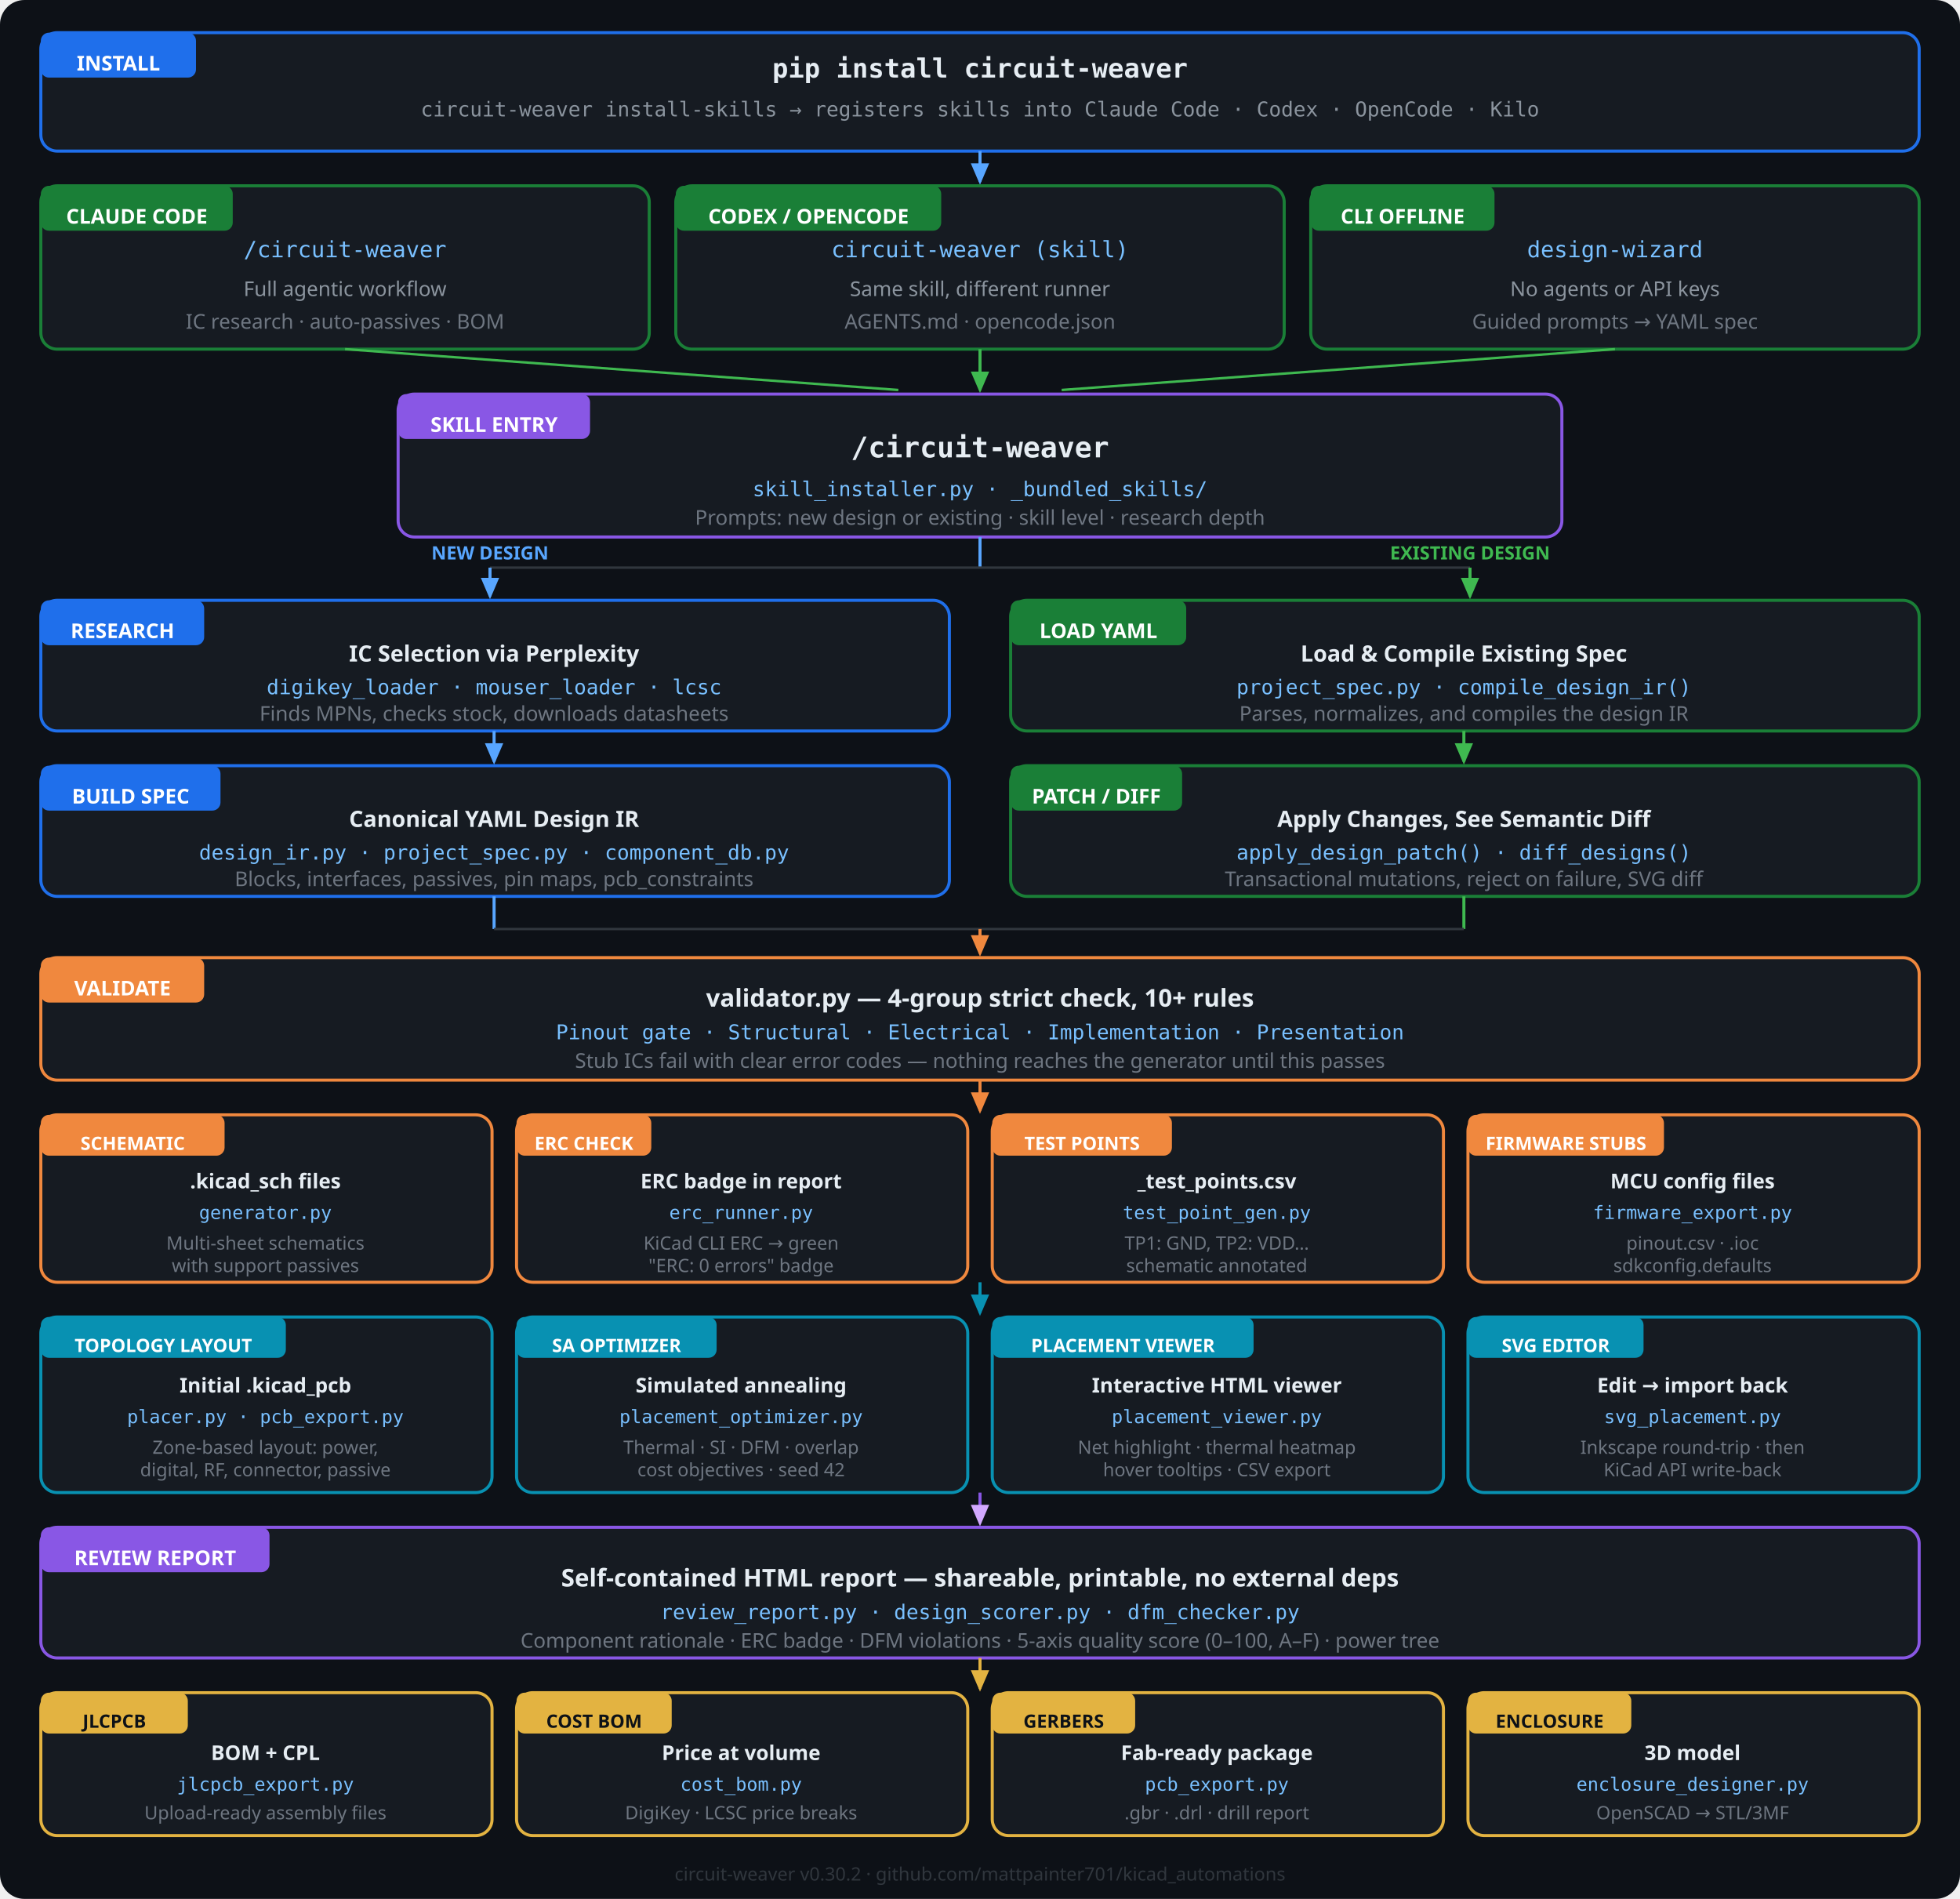
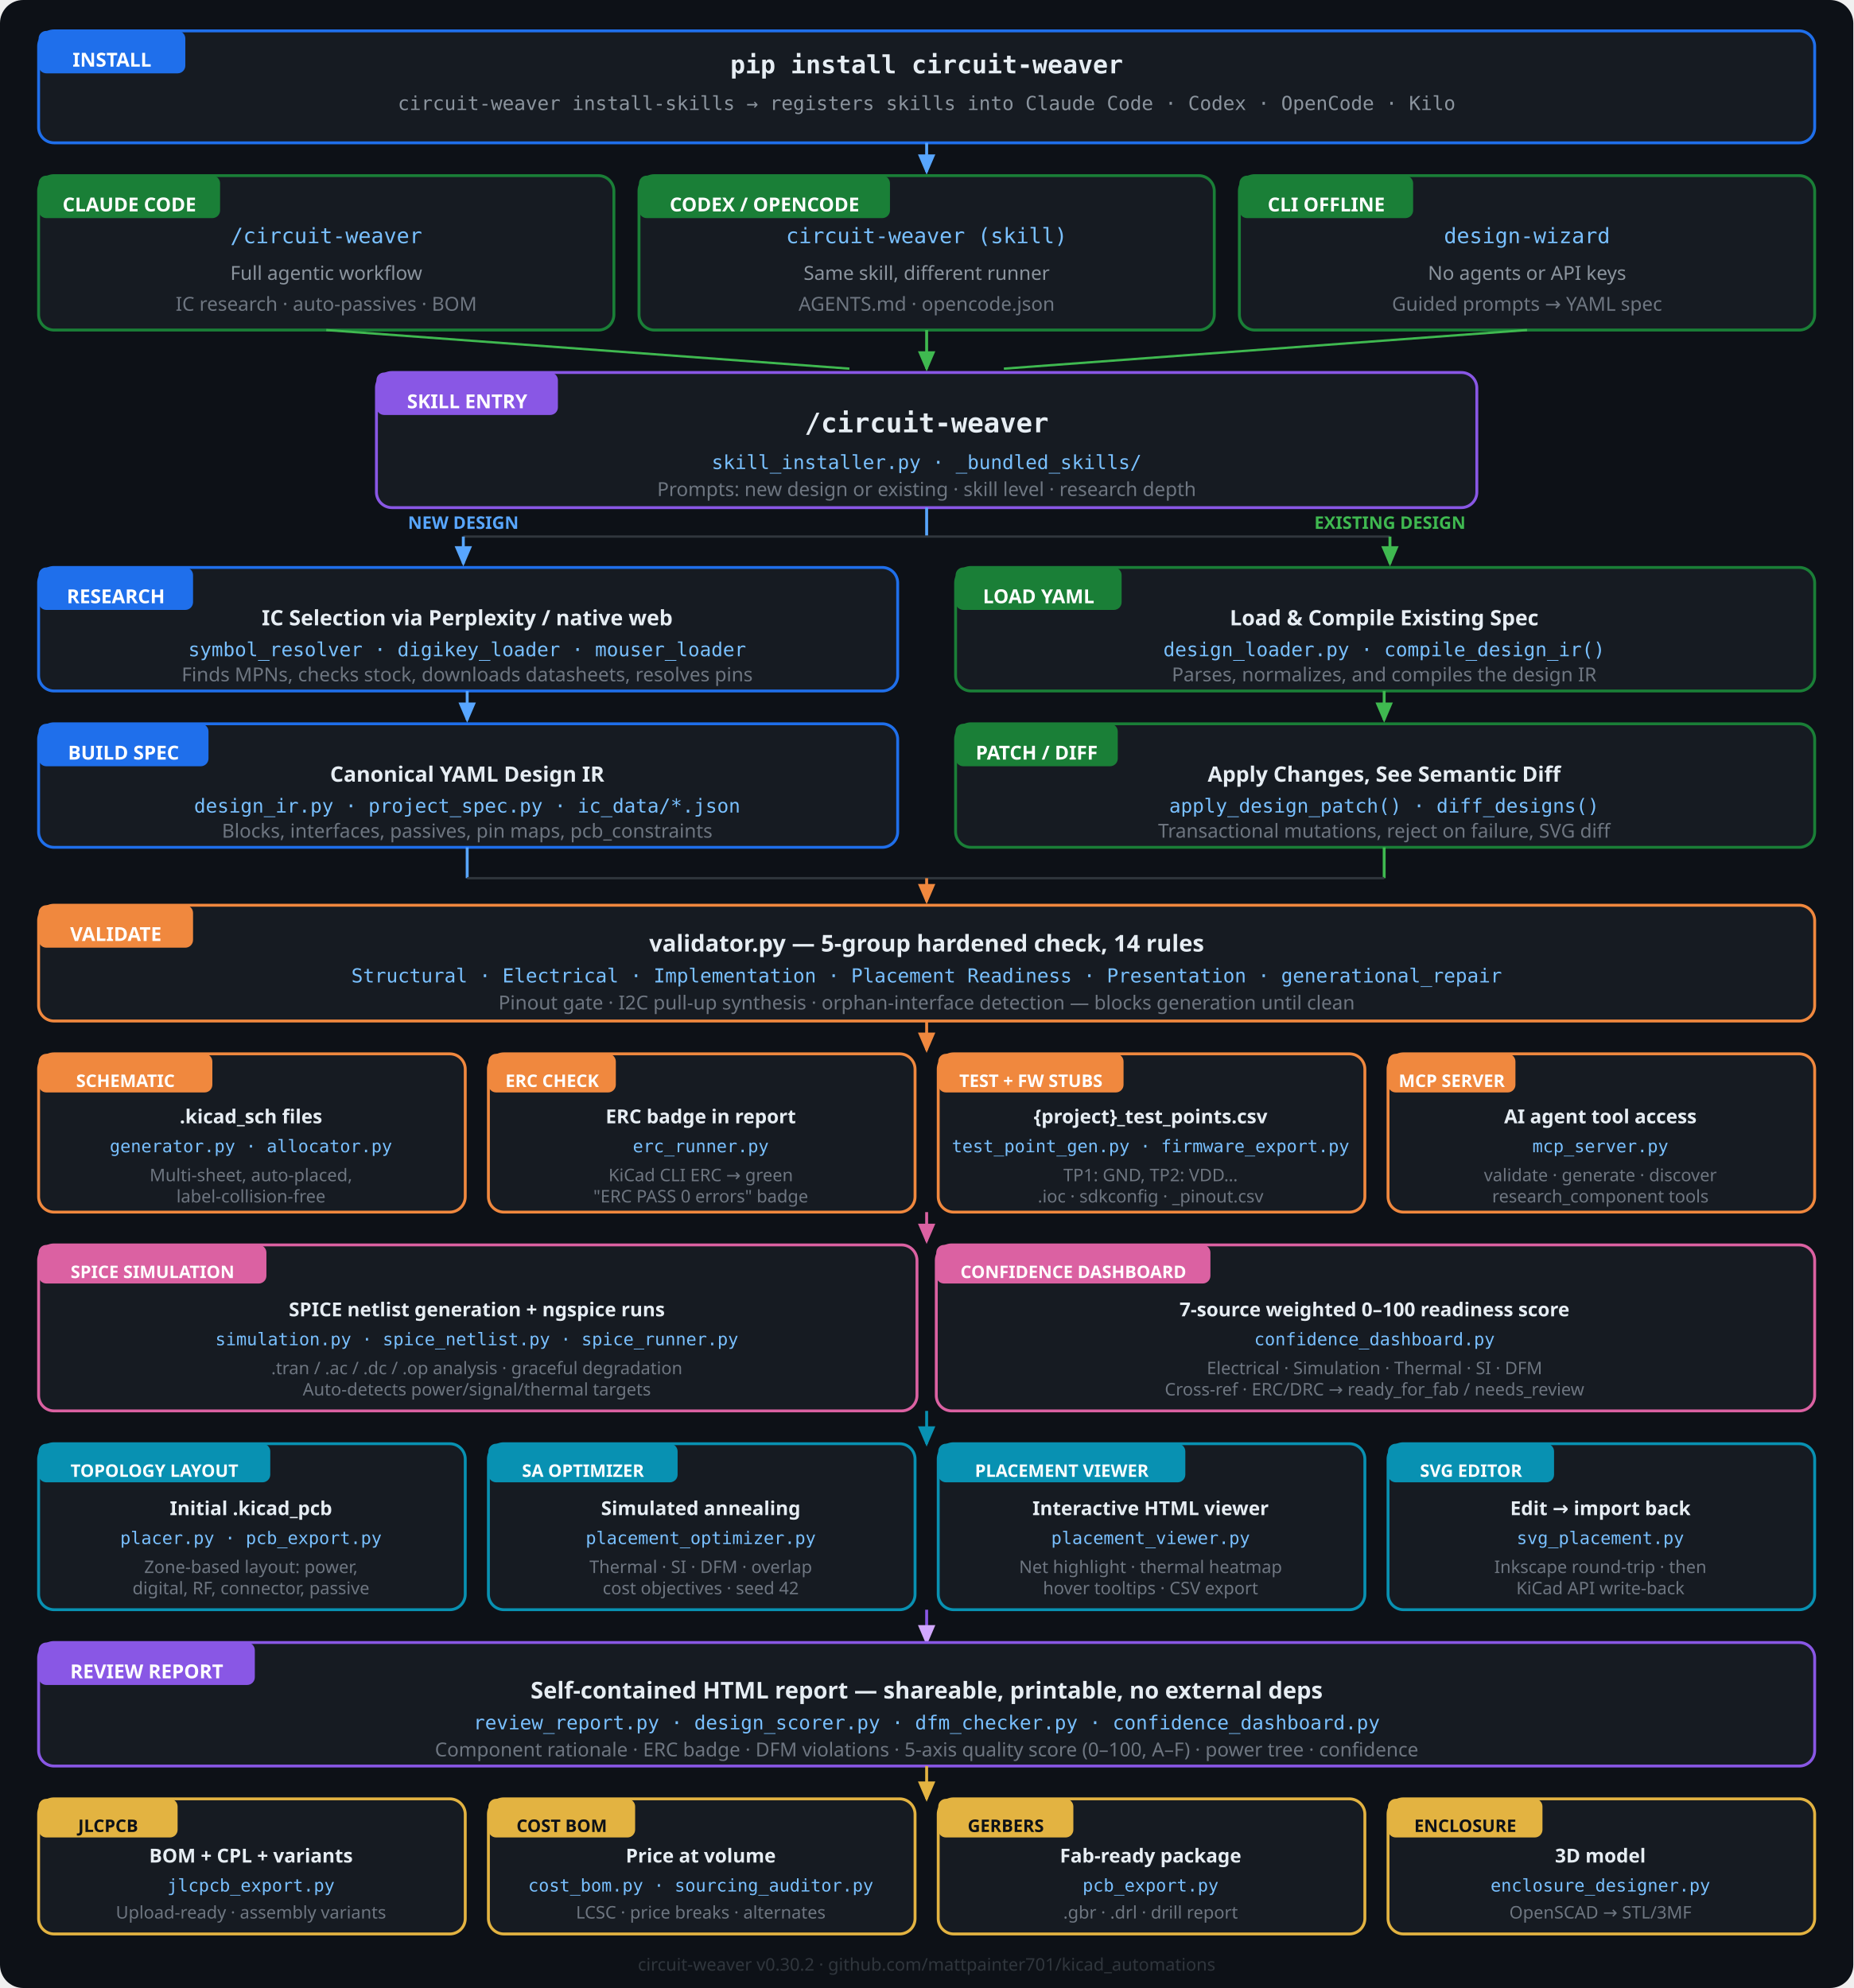
- <svg xmlns="http://www.w3.org/2000/svg" viewBox="0 0 960 930">
+ <svg xmlns="http://www.w3.org/2000/svg" viewBox="0 0 960 1030">
  <defs>
    <marker id="ab" markerWidth="7" markerHeight="6" refX="6" refY="3" orient="auto">
      <path d="M0,0 L7,3 L0,6 Z" fill="#58a6ff" />
    </marker>
    <marker id="ag" markerWidth="7" markerHeight="6" refX="6" refY="3" orient="auto">
      <path d="M0,0 L7,3 L0,6 Z" fill="#3fb950" />
    </marker>
    <marker id="ap" markerWidth="7" markerHeight="6" refX="6" refY="3" orient="auto">
      <path d="M0,0 L7,3 L0,6 Z" fill="#d2a8ff" />
    </marker>
    <marker id="ao" markerWidth="7" markerHeight="6" refX="6" refY="3" orient="auto">
      <path d="M0,0 L7,3 L0,6 Z" fill="#f0883e" />
    </marker>
    <marker id="aa" markerWidth="7" markerHeight="6" refX="6" refY="3" orient="auto">
      <path d="M0,0 L7,3 L0,6 Z" fill="#e3b341" />
    </marker>
    <marker id="at" markerWidth="7" markerHeight="6" refX="6" refY="3" orient="auto">
      <path d="M0,0 L7,3 L0,6 Z" fill="#0891b2" />
    </marker>
+     <marker id="ac" markerWidth="7" markerHeight="6" refX="6" refY="3" orient="auto">
+       <path d="M0,0 L7,3 L0,6 Z" fill="#db61a2" />
+     </marker>
  </defs>
-   <rect width="960" height="930" fill="#0d1117" rx="12" />
+   <rect width="960" height="1030" fill="#0d1117" rx="12" />
  <rect x="20" y="16" width="920" height="58" rx="8" fill="#161b22" stroke="#1f6feb" stroke-width="1.5" />
  <rect x="20" y="16" width="76" height="22" rx="4" fill="#1f6feb" />
  <text x="58" y="31" text-anchor="middle" dominant-baseline="middle" fill="#fff" font-size="10" font-weight="700" font-family="system-ui,sans-serif">INSTALL</text>
  <text x="480" y="38" text-anchor="middle" fill="#e6edf3" font-size="13" font-weight="600" font-family="ui-monospace,monospace">pip install circuit-weaver</text>
  <text x="480" y="57" text-anchor="middle" fill="#8b949e" font-size="10" font-family="ui-monospace,monospace">circuit-weaver install-skills   →   registers skills into Claude Code · Codex · OpenCode · Kilo</text>
  <line x1="480" y1="74" x2="480" y2="89" stroke="#58a6ff" stroke-width="1.5" marker-end="url(#ab)" />
  <rect x="20" y="91" width="298" height="80" rx="8" fill="#161b22" stroke="#1a7f37" stroke-width="1.5" />
  <rect x="20" y="91" width="94" height="22" rx="4" fill="#1a7f37" />
  <text x="67" y="106" text-anchor="middle" dominant-baseline="middle" fill="#fff" font-size="10" font-weight="700" font-family="system-ui,sans-serif">CLAUDE CODE</text>
  <text x="169" y="126" text-anchor="middle" fill="#79c0ff" font-size="11" font-family="ui-monospace,monospace">/circuit-weaver</text>
  <text x="169" y="145" text-anchor="middle" fill="#8b949e" font-size="10" font-family="system-ui,sans-serif">Full agentic workflow</text>
  <text x="169" y="161" text-anchor="middle" fill="#6e7681" font-size="10" font-family="system-ui,sans-serif">IC research · auto-passives · BOM</text>
  <rect x="331" y="91" width="298" height="80" rx="8" fill="#161b22" stroke="#1a7f37" stroke-width="1.5" />
  <rect x="331" y="91" width="130" height="22" rx="4" fill="#1a7f37" />
  <text x="396" y="106" text-anchor="middle" dominant-baseline="middle" fill="#fff" font-size="10" font-weight="700" font-family="system-ui,sans-serif">CODEX / OPENCODE</text>
  <text x="480" y="126" text-anchor="middle" fill="#79c0ff" font-size="11" font-family="ui-monospace,monospace">circuit-weaver  (skill)</text>
  <text x="480" y="145" text-anchor="middle" fill="#8b949e" font-size="10" font-family="system-ui,sans-serif">Same skill, different runner</text>
  <text x="480" y="161" text-anchor="middle" fill="#6e7681" font-size="10" font-family="system-ui,sans-serif">AGENTS.md · opencode.json</text>
  <rect x="642" y="91" width="298" height="80" rx="8" fill="#161b22" stroke="#1a7f37" stroke-width="1.5" />
  <rect x="642" y="91" width="90" height="22" rx="4" fill="#1a7f37" />
  <text x="687" y="106" text-anchor="middle" dominant-baseline="middle" fill="#fff" font-size="10" font-weight="700" font-family="system-ui,sans-serif">CLI OFFLINE</text>
  <text x="791" y="126" text-anchor="middle" fill="#79c0ff" font-size="11" font-family="ui-monospace,monospace">design-wizard</text>
  <text x="791" y="145" text-anchor="middle" fill="#8b949e" font-size="10" font-family="system-ui,sans-serif">No agents or API keys</text>
  <text x="791" y="161" text-anchor="middle" fill="#6e7681" font-size="10" font-family="system-ui,sans-serif">Guided prompts → YAML spec</text>
  <line x1="169" y1="171" x2="440" y2="191" stroke="#3fb950" stroke-width="1.2" />
  <line x1="480" y1="171" x2="480" y2="191" stroke="#3fb950" stroke-width="1.5" marker-end="url(#ag)" />
  <line x1="791" y1="171" x2="520" y2="191" stroke="#3fb950" stroke-width="1.2" />
  <rect x="195" y="193" width="570" height="70" rx="8" fill="#161b22" stroke="#8957e5" stroke-width="1.5" />
  <rect x="195" y="193" width="94" height="22" rx="4" fill="#8957e5" />
  <text x="242" y="208" text-anchor="middle" dominant-baseline="middle" fill="#fff" font-size="10" font-weight="700" font-family="system-ui,sans-serif">SKILL ENTRY</text>
  <text x="480" y="224" text-anchor="middle" fill="#e6edf3" font-size="14" font-weight="700" font-family="ui-monospace,monospace">/circuit-weaver</text>
  <text x="480" y="243" text-anchor="middle" fill="#79c0ff" font-size="10" font-family="ui-monospace,monospace">skill_installer.py · _bundled_skills/</text>
  <text x="480" y="257" text-anchor="middle" fill="#6e7681" font-size="10" font-family="system-ui,sans-serif">Prompts: new design or existing · skill level · research depth</text>
  <line x1="480" y1="263" x2="480" y2="278" stroke="#58a6ff" stroke-width="1.5" />
  <line x1="240" y1="278" x2="720" y2="278" stroke="#30363d" stroke-width="1.2" />
  <line x1="240" y1="278" x2="240" y2="292" stroke="#58a6ff" stroke-width="1.5" marker-end="url(#ab)" />
  <line x1="720" y1="278" x2="720" y2="292" stroke="#3fb950" stroke-width="1.5" marker-end="url(#ag)" />
  <text x="240" y="274" text-anchor="middle" fill="#58a6ff" font-size="9" font-weight="700" font-family="system-ui,sans-serif">NEW DESIGN</text>
  <text x="720" y="274" text-anchor="middle" fill="#3fb950" font-size="9" font-weight="700" font-family="system-ui,sans-serif">EXISTING DESIGN</text>
  <rect x="20" y="294" width="445" height="64" rx="8" fill="#161b22" stroke="#1f6feb" stroke-width="1.5" />
  <rect x="20" y="294" width="80" height="22" rx="4" fill="#1f6feb" />
  <text x="60" y="309" text-anchor="middle" dominant-baseline="middle" fill="#fff" font-size="10" font-weight="700" font-family="system-ui,sans-serif">RESEARCH</text>
-   <text x="242" y="324" text-anchor="middle" fill="#e6edf3" font-size="11" font-weight="600" font-family="system-ui,sans-serif">IC Selection via Perplexity</text>
-   <text x="242" y="340" text-anchor="middle" fill="#79c0ff" font-size="10" font-family="ui-monospace,monospace">digikey_loader · mouser_loader · lcsc</text>
-   <text x="242" y="353" text-anchor="middle" fill="#6e7681" font-size="10" font-family="system-ui,sans-serif">Finds MPNs, checks stock, downloads datasheets</text>
+   <text x="242" y="324" text-anchor="middle" fill="#e6edf3" font-size="11" font-weight="600" font-family="system-ui,sans-serif">IC Selection via Perplexity / native web</text>
+   <text x="242" y="340" text-anchor="middle" fill="#79c0ff" font-size="10" font-family="ui-monospace,monospace">symbol_resolver · digikey_loader · mouser_loader</text>
+   <text x="242" y="353" text-anchor="middle" fill="#6e7681" font-size="10" font-family="system-ui,sans-serif">Finds MPNs, checks stock, downloads datasheets, resolves pins</text>
  <line x1="242" y1="358" x2="242" y2="373" stroke="#58a6ff" stroke-width="1.5" marker-end="url(#ab)" />
  <rect x="20" y="375" width="445" height="64" rx="8" fill="#161b22" stroke="#1f6feb" stroke-width="1.5" />
  <rect x="20" y="375" width="88" height="22" rx="4" fill="#1f6feb" />
  <text x="64" y="390" text-anchor="middle" dominant-baseline="middle" fill="#fff" font-size="10" font-weight="700" font-family="system-ui,sans-serif">BUILD SPEC</text>
  <text x="242" y="405" text-anchor="middle" fill="#e6edf3" font-size="11" font-weight="600" font-family="system-ui,sans-serif">Canonical YAML Design IR</text>
-   <text x="242" y="421" text-anchor="middle" fill="#79c0ff" font-size="10" font-family="ui-monospace,monospace">design_ir.py · project_spec.py · component_db.py</text>
+   <text x="242" y="421" text-anchor="middle" fill="#79c0ff" font-size="10" font-family="ui-monospace,monospace">design_ir.py · project_spec.py · ic_data/*.json</text>
  <text x="242" y="434" text-anchor="middle" fill="#6e7681" font-size="10" font-family="system-ui,sans-serif">Blocks, interfaces, passives, pin maps, pcb_constraints</text>
  <rect x="495" y="294" width="445" height="64" rx="8" fill="#161b22" stroke="#1a7f37" stroke-width="1.5" />
  <rect x="495" y="294" width="86" height="22" rx="4" fill="#1a7f37" />
  <text x="538" y="309" text-anchor="middle" dominant-baseline="middle" fill="#fff" font-size="10" font-weight="700" font-family="system-ui,sans-serif">LOAD YAML</text>
  <text x="717" y="324" text-anchor="middle" fill="#e6edf3" font-size="11" font-weight="600" font-family="system-ui,sans-serif">Load &amp; Compile Existing Spec</text>
-   <text x="717" y="340" text-anchor="middle" fill="#79c0ff" font-size="10" font-family="ui-monospace,monospace">project_spec.py · compile_design_ir()</text>
+   <text x="717" y="340" text-anchor="middle" fill="#79c0ff" font-size="10" font-family="ui-monospace,monospace">design_loader.py · compile_design_ir()</text>
  <text x="717" y="353" text-anchor="middle" fill="#6e7681" font-size="10" font-family="system-ui,sans-serif">Parses, normalizes, and compiles the design IR</text>
  <line x1="717" y1="358" x2="717" y2="373" stroke="#3fb950" stroke-width="1.5" marker-end="url(#ag)" />
  <rect x="495" y="375" width="445" height="64" rx="8" fill="#161b22" stroke="#1a7f37" stroke-width="1.5" />
  <rect x="495" y="375" width="84" height="22" rx="4" fill="#1a7f37" />
  <text x="537" y="390" text-anchor="middle" dominant-baseline="middle" fill="#fff" font-size="10" font-weight="700" font-family="system-ui,sans-serif">PATCH / DIFF</text>
  <text x="717" y="405" text-anchor="middle" fill="#e6edf3" font-size="11" font-weight="600" font-family="system-ui,sans-serif">Apply Changes, See Semantic Diff</text>
  <text x="717" y="421" text-anchor="middle" fill="#79c0ff" font-size="10" font-family="ui-monospace,monospace">apply_design_patch() · diff_designs()</text>
  <text x="717" y="434" text-anchor="middle" fill="#6e7681" font-size="10" font-family="system-ui,sans-serif">Transactional mutations, reject on failure, SVG diff</text>
  <line x1="242" y1="439" x2="242" y2="455" stroke="#58a6ff" stroke-width="1.5" />
  <line x1="717" y1="439" x2="717" y2="455" stroke="#3fb950" stroke-width="1.5" />
  <line x1="242" y1="455" x2="717" y2="455" stroke="#30363d" stroke-width="1.2" />
  <line x1="480" y1="455" x2="480" y2="467" stroke="#f0883e" stroke-width="1.5" marker-end="url(#ao)" />
  <rect x="20" y="469" width="920" height="60" rx="8" fill="#161b22" stroke="#f0883e" stroke-width="1.5" />
  <rect x="20" y="469" width="80" height="22" rx="4" fill="#f0883e" />
  <text x="60" y="484" text-anchor="middle" dominant-baseline="middle" fill="#fff" font-size="10" font-weight="700" font-family="system-ui,sans-serif">VALIDATE</text>
-   <text x="480" y="493" text-anchor="middle" fill="#e6edf3" font-size="12" font-weight="600" font-family="system-ui,sans-serif">validator.py  —  4-group strict check, 10+ rules</text>
-   <text x="480" y="509" text-anchor="middle" fill="#79c0ff" font-size="10" font-family="ui-monospace,monospace">Pinout gate · Structural · Electrical · Implementation · Presentation</text>
-   <text x="480" y="523" text-anchor="middle" fill="#6e7681" font-size="10" font-family="system-ui,sans-serif">Stub ICs fail with clear error codes — nothing reaches the generator until this passes</text>
+   <text x="480" y="493" text-anchor="middle" fill="#e6edf3" font-size="12" font-weight="600" font-family="system-ui,sans-serif">validator.py  —  5-group hardened check, 14 rules</text>
+   <text x="480" y="509" text-anchor="middle" fill="#79c0ff" font-size="10" font-family="ui-monospace,monospace">Structural · Electrical · Implementation · Placement Readiness · Presentation · generational_repair</text>
+   <text x="480" y="523" text-anchor="middle" fill="#6e7681" font-size="10" font-family="system-ui,sans-serif">Pinout gate · I2C pull-up synthesis · orphan-interface detection — blocks generation until clean</text>
  <line x1="480" y1="529" x2="480" y2="544" stroke="#f0883e" stroke-width="1.5" marker-end="url(#ao)" />
  <rect x="20" y="546" width="221" height="82" rx="8" fill="#161b22" stroke="#f0883e" stroke-width="1.5" />
  <rect x="20" y="546" width="90" height="20" rx="4" fill="#f0883e" />
  <text x="65" y="560" text-anchor="middle" dominant-baseline="middle" fill="#fff" font-size="9" font-weight="700" font-family="system-ui,sans-serif">SCHEMATIC</text>
  <text x="130" y="582" text-anchor="middle" fill="#e6edf3" font-size="10" font-weight="600" font-family="system-ui,sans-serif">.kicad_sch files</text>
-   <text x="130" y="597" text-anchor="middle" fill="#79c0ff" font-size="9" font-family="ui-monospace,monospace">generator.py</text>
-   <text x="130" y="612" text-anchor="middle" fill="#6e7681" font-size="9" font-family="system-ui,sans-serif">Multi-sheet schematics</text>
-   <text x="130" y="623" text-anchor="middle" fill="#6e7681" font-size="9" font-family="system-ui,sans-serif">with support passives</text>
+   <text x="130" y="597" text-anchor="middle" fill="#79c0ff" font-size="9" font-family="ui-monospace,monospace">generator.py · allocator.py</text>
+   <text x="130" y="612" text-anchor="middle" fill="#6e7681" font-size="9" font-family="system-ui,sans-serif">Multi-sheet, auto-placed,</text>
+   <text x="130" y="623" text-anchor="middle" fill="#6e7681" font-size="9" font-family="system-ui,sans-serif">label-collision-free</text>
  <rect x="253" y="546" width="221" height="82" rx="8" fill="#161b22" stroke="#f0883e" stroke-width="1.5" />
  <rect x="253" y="546" width="66" height="20" rx="4" fill="#f0883e" />
  <text x="286" y="560" text-anchor="middle" dominant-baseline="middle" fill="#fff" font-size="9" font-weight="700" font-family="system-ui,sans-serif">ERC CHECK</text>
  <text x="363" y="582" text-anchor="middle" fill="#e6edf3" font-size="10" font-weight="600" font-family="system-ui,sans-serif">ERC badge in report</text>
  <text x="363" y="597" text-anchor="middle" fill="#79c0ff" font-size="9" font-family="ui-monospace,monospace">erc_runner.py</text>
  <text x="363" y="612" text-anchor="middle" fill="#6e7681" font-size="9" font-family="system-ui,sans-serif">KiCad CLI ERC → green</text>
-   <text x="363" y="623" text-anchor="middle" fill="#6e7681" font-size="9" font-family="system-ui,sans-serif">"ERC: 0 errors" badge</text>
+   <text x="363" y="623" text-anchor="middle" fill="#6e7681" font-size="9" font-family="system-ui,sans-serif">"ERC PASS 0 errors" badge</text>
  <rect x="486" y="546" width="221" height="82" rx="8" fill="#161b22" stroke="#f0883e" stroke-width="1.5" />
-   <rect x="486" y="546" width="88" height="20" rx="4" fill="#f0883e" />
-   <text x="530" y="560" text-anchor="middle" dominant-baseline="middle" fill="#fff" font-size="9" font-weight="700" font-family="system-ui,sans-serif">TEST POINTS</text>
-   <text x="596" y="582" text-anchor="middle" fill="#e6edf3" font-size="10" font-weight="600" font-family="system-ui,sans-serif">_test_points.csv</text>
-   <text x="596" y="597" text-anchor="middle" fill="#79c0ff" font-size="9" font-family="ui-monospace,monospace">test_point_gen.py</text>
+   <rect x="486" y="546" width="96" height="20" rx="4" fill="#f0883e" />
+   <text x="534" y="560" text-anchor="middle" dominant-baseline="middle" fill="#fff" font-size="9" font-weight="700" font-family="system-ui,sans-serif">TEST + FW STUBS</text>
+   <text x="596" y="582" text-anchor="middle" fill="#e6edf3" font-size="10" font-weight="600" font-family="system-ui,sans-serif">{project}_test_points.csv</text>
+   <text x="596" y="597" text-anchor="middle" fill="#79c0ff" font-size="9" font-family="ui-monospace,monospace">test_point_gen.py · firmware_export.py</text>
  <text x="596" y="612" text-anchor="middle" fill="#6e7681" font-size="9" font-family="system-ui,sans-serif">TP1: GND, TP2: VDD…</text>
-   <text x="596" y="623" text-anchor="middle" fill="#6e7681" font-size="9" font-family="system-ui,sans-serif">schematic annotated</text>
+   <text x="596" y="623" text-anchor="middle" fill="#6e7681" font-size="9" font-family="system-ui,sans-serif">.ioc · sdkconfig · _pinout.csv</text>
  <rect x="719" y="546" width="221" height="82" rx="8" fill="#161b22" stroke="#f0883e" stroke-width="1.5" />
-   <rect x="719" y="546" width="96" height="20" rx="4" fill="#f0883e" />
-   <text x="767" y="560" text-anchor="middle" dominant-baseline="middle" fill="#fff" font-size="9" font-weight="700" font-family="system-ui,sans-serif">FIRMWARE STUBS</text>
-   <text x="829" y="582" text-anchor="middle" fill="#e6edf3" font-size="10" font-weight="600" font-family="system-ui,sans-serif">MCU config files</text>
-   <text x="829" y="597" text-anchor="middle" fill="#79c0ff" font-size="9" font-family="ui-monospace,monospace">firmware_export.py</text>
-   <text x="829" y="612" text-anchor="middle" fill="#6e7681" font-size="9" font-family="system-ui,sans-serif">pinout.csv · .ioc</text>
-   <text x="829" y="623" text-anchor="middle" fill="#6e7681" font-size="9" font-family="system-ui,sans-serif">sdkconfig.defaults</text>
-   <line x1="480" y1="628" x2="480" y2="643" stroke="#0891b2" stroke-width="1.5" marker-end="url(#at)" />
-   <rect x="20" y="645" width="221" height="86" rx="8" fill="#161b22" stroke="#0891b2" stroke-width="1.5" />
-   <rect x="20" y="645" width="120" height="20" rx="4" fill="#0891b2" />
-   <text x="80" y="659" text-anchor="middle" dominant-baseline="middle" fill="#fff" font-size="9" font-weight="700" font-family="system-ui,sans-serif">TOPOLOGY LAYOUT</text>
-   <text x="130" y="682" text-anchor="middle" fill="#e6edf3" font-size="10" font-weight="600" font-family="system-ui,sans-serif">Initial .kicad_pcb</text>
-   <text x="130" y="697" text-anchor="middle" fill="#79c0ff" font-size="9" font-family="ui-monospace,monospace">placer.py · pcb_export.py</text>
-   <text x="130" y="712" text-anchor="middle" fill="#6e7681" font-size="9" font-family="system-ui,sans-serif">Zone-based layout: power,</text>
-   <text x="130" y="723" text-anchor="middle" fill="#6e7681" font-size="9" font-family="system-ui,sans-serif">digital, RF, connector, passive</text>
-   <rect x="253" y="645" width="221" height="86" rx="8" fill="#161b22" stroke="#0891b2" stroke-width="1.5" />
-   <rect x="253" y="645" width="98" height="20" rx="4" fill="#0891b2" />
-   <text x="302" y="659" text-anchor="middle" dominant-baseline="middle" fill="#fff" font-size="9" font-weight="700" font-family="system-ui,sans-serif">SA OPTIMIZER</text>
-   <text x="363" y="682" text-anchor="middle" fill="#e6edf3" font-size="10" font-weight="600" font-family="system-ui,sans-serif">Simulated annealing</text>
-   <text x="363" y="697" text-anchor="middle" fill="#79c0ff" font-size="9" font-family="ui-monospace,monospace">placement_optimizer.py</text>
-   <text x="363" y="712" text-anchor="middle" fill="#6e7681" font-size="9" font-family="system-ui,sans-serif">Thermal · SI · DFM · overlap</text>
-   <text x="363" y="723" text-anchor="middle" fill="#6e7681" font-size="9" font-family="system-ui,sans-serif">cost objectives · seed 42</text>
-   <rect x="486" y="645" width="221" height="86" rx="8" fill="#161b22" stroke="#0891b2" stroke-width="1.5" />
-   <rect x="486" y="645" width="128" height="20" rx="4" fill="#0891b2" />
-   <text x="550" y="659" text-anchor="middle" dominant-baseline="middle" fill="#fff" font-size="9" font-weight="700" font-family="system-ui,sans-serif">PLACEMENT VIEWER</text>
-   <text x="596" y="682" text-anchor="middle" fill="#e6edf3" font-size="10" font-weight="600" font-family="system-ui,sans-serif">Interactive HTML viewer</text>
-   <text x="596" y="697" text-anchor="middle" fill="#79c0ff" font-size="9" font-family="ui-monospace,monospace">placement_viewer.py</text>
-   <text x="596" y="712" text-anchor="middle" fill="#6e7681" font-size="9" font-family="system-ui,sans-serif">Net highlight · thermal heatmap</text>
-   <text x="596" y="723" text-anchor="middle" fill="#6e7681" font-size="9" font-family="system-ui,sans-serif">hover tooltips · CSV export</text>
-   <rect x="719" y="645" width="221" height="86" rx="8" fill="#161b22" stroke="#0891b2" stroke-width="1.5" />
-   <rect x="719" y="645" width="86" height="20" rx="4" fill="#0891b2" />
-   <text x="762" y="659" text-anchor="middle" dominant-baseline="middle" fill="#fff" font-size="9" font-weight="700" font-family="system-ui,sans-serif">SVG EDITOR</text>
-   <text x="829" y="682" text-anchor="middle" fill="#e6edf3" font-size="10" font-weight="600" font-family="system-ui,sans-serif">Edit → import back</text>
-   <text x="829" y="697" text-anchor="middle" fill="#79c0ff" font-size="9" font-family="ui-monospace,monospace">svg_placement.py</text>
-   <text x="829" y="712" text-anchor="middle" fill="#6e7681" font-size="9" font-family="system-ui,sans-serif">Inkscape round-trip · then</text>
-   <text x="829" y="723" text-anchor="middle" fill="#6e7681" font-size="9" font-family="system-ui,sans-serif">KiCad API write-back</text>
-   <line x1="480" y1="731" x2="480" y2="746" stroke="#8957e5" stroke-width="1.5" marker-end="url(#ap)" />
-   <rect x="20" y="748" width="920" height="64" rx="8" fill="#161b22" stroke="#8957e5" stroke-width="1.5" />
-   <rect x="20" y="748" width="112" height="22" rx="4" fill="#8957e5" />
-   <text x="76" y="763" text-anchor="middle" dominant-baseline="middle" fill="#fff" font-size="10" font-weight="700" font-family="system-ui,sans-serif">REVIEW REPORT</text>
-   <text x="480" y="777" text-anchor="middle" fill="#e6edf3" font-size="12" font-weight="600" font-family="system-ui,sans-serif">Self-contained HTML report — shareable, printable, no external deps</text>
-   <text x="480" y="793" text-anchor="middle" fill="#79c0ff" font-size="10" font-family="ui-monospace,monospace">review_report.py · design_scorer.py · dfm_checker.py</text>
-   <text x="480" y="807" text-anchor="middle" fill="#6e7681" font-size="10" font-family="system-ui,sans-serif">Component rationale · ERC badge · DFM violations · 5-axis quality score (0–100, A–F) · power tree</text>
-   <line x1="480" y1="812" x2="480" y2="827" stroke="#e3b341" stroke-width="1.5" marker-end="url(#aa)" />
-   <rect x="20" y="829" width="221" height="70" rx="8" fill="#161b22" stroke="#e3b341" stroke-width="1.5" />
-   <rect x="20" y="829" width="72" height="20" rx="4" fill="#e3b341" />
-   <text x="56" y="843" text-anchor="middle" dominant-baseline="middle" fill="#0d1117" font-size="9" font-weight="700" font-family="system-ui,sans-serif">JLCPCB</text>
-   <text x="130" y="862" text-anchor="middle" fill="#e6edf3" font-size="10" font-weight="600" font-family="system-ui,sans-serif">BOM + CPL</text>
-   <text x="130" y="877" text-anchor="middle" fill="#79c0ff" font-size="9" font-family="ui-monospace,monospace">jlcpcb_export.py</text>
-   <text x="130" y="891" text-anchor="middle" fill="#6e7681" font-size="9" font-family="system-ui,sans-serif">Upload-ready assembly files</text>
-   <rect x="253" y="829" width="221" height="70" rx="8" fill="#161b22" stroke="#e3b341" stroke-width="1.5" />
-   <rect x="253" y="829" width="76" height="20" rx="4" fill="#e3b341" />
-   <text x="291" y="843" text-anchor="middle" dominant-baseline="middle" fill="#0d1117" font-size="9" font-weight="700" font-family="system-ui,sans-serif">COST BOM</text>
-   <text x="363" y="862" text-anchor="middle" fill="#e6edf3" font-size="10" font-weight="600" font-family="system-ui,sans-serif">Price at volume</text>
-   <text x="363" y="877" text-anchor="middle" fill="#79c0ff" font-size="9" font-family="ui-monospace,monospace">cost_bom.py</text>
-   <text x="363" y="891" text-anchor="middle" fill="#6e7681" font-size="9" font-family="system-ui,sans-serif">DigiKey · LCSC price breaks</text>
-   <rect x="486" y="829" width="221" height="70" rx="8" fill="#161b22" stroke="#e3b341" stroke-width="1.5" />
-   <rect x="486" y="829" width="70" height="20" rx="4" fill="#e3b341" />
-   <text x="521" y="843" text-anchor="middle" dominant-baseline="middle" fill="#0d1117" font-size="9" font-weight="700" font-family="system-ui,sans-serif">GERBERS</text>
-   <text x="596" y="862" text-anchor="middle" fill="#e6edf3" font-size="10" font-weight="600" font-family="system-ui,sans-serif">Fab-ready package</text>
-   <text x="596" y="877" text-anchor="middle" fill="#79c0ff" font-size="9" font-family="ui-monospace,monospace">pcb_export.py</text>
-   <text x="596" y="891" text-anchor="middle" fill="#6e7681" font-size="9" font-family="system-ui,sans-serif">.gbr · .drl · drill report</text>
-   <rect x="719" y="829" width="221" height="70" rx="8" fill="#161b22" stroke="#e3b341" stroke-width="1.5" />
-   <rect x="719" y="829" width="80" height="20" rx="4" fill="#e3b341" />
-   <text x="759" y="843" text-anchor="middle" dominant-baseline="middle" fill="#0d1117" font-size="9" font-weight="700" font-family="system-ui,sans-serif">ENCLOSURE</text>
-   <text x="829" y="862" text-anchor="middle" fill="#e6edf3" font-size="10" font-weight="600" font-family="system-ui,sans-serif">3D model</text>
-   <text x="829" y="877" text-anchor="middle" fill="#79c0ff" font-size="9" font-family="ui-monospace,monospace">enclosure_designer.py</text>
-   <text x="829" y="891" text-anchor="middle" fill="#6e7681" font-size="9" font-family="system-ui,sans-serif">OpenSCAD → STL/3MF</text>
-   <text x="480" y="921" text-anchor="middle" fill="#30363d" font-size="9" font-family="system-ui,sans-serif">circuit-weaver v0.30.2 · github.com/mattpainter701/kicad_automations</text>
+   <rect x="719" y="546" width="66" height="20" rx="4" fill="#f0883e" />
+   <text x="752" y="560" text-anchor="middle" dominant-baseline="middle" fill="#fff" font-size="9" font-weight="700" font-family="system-ui,sans-serif">MCP SERVER</text>
+   <text x="829" y="582" text-anchor="middle" fill="#e6edf3" font-size="10" font-weight="600" font-family="system-ui,sans-serif">AI agent tool access</text>
+   <text x="829" y="597" text-anchor="middle" fill="#79c0ff" font-size="9" font-family="ui-monospace,monospace">mcp_server.py</text>
+   <text x="829" y="612" text-anchor="middle" fill="#6e7681" font-size="9" font-family="system-ui,sans-serif">validate · generate · discover</text>
+   <text x="829" y="623" text-anchor="middle" fill="#6e7681" font-size="9" font-family="system-ui,sans-serif">research_component tools</text>
+   <line x1="480" y1="628" x2="480" y2="643" stroke="#db61a2" stroke-width="1.5" marker-end="url(#ac)" />
+   <rect x="20" y="645" width="455" height="86" rx="8" fill="#161b22" stroke="#db61a2" stroke-width="1.5" />
+   <rect x="20" y="645" width="118" height="20" rx="4" fill="#db61a2" />
+   <text x="79" y="659" text-anchor="middle" dominant-baseline="middle" fill="#fff" font-size="9" font-weight="700" font-family="system-ui,sans-serif">SPICE SIMULATION</text>
+   <text x="247" y="682" text-anchor="middle" fill="#e6edf3" font-size="10" font-weight="600" font-family="system-ui,sans-serif">SPICE netlist generation + ngspice runs</text>
+   <text x="247" y="697" text-anchor="middle" fill="#79c0ff" font-size="9" font-family="ui-monospace,monospace">simulation.py · spice_netlist.py · spice_runner.py</text>
+   <text x="247" y="712" text-anchor="middle" fill="#6e7681" font-size="9" font-family="system-ui,sans-serif">.tran / .ac / .dc / .op analysis · graceful degradation</text>
+   <text x="247" y="723" text-anchor="middle" fill="#6e7681" font-size="9" font-family="system-ui,sans-serif">Auto-detects power/signal/thermal targets</text>
+   <rect x="485" y="645" width="455" height="86" rx="8" fill="#161b22" stroke="#db61a2" stroke-width="1.5" />
+   <rect x="485" y="645" width="142" height="20" rx="4" fill="#db61a2" />
+   <text x="556" y="659" text-anchor="middle" dominant-baseline="middle" fill="#fff" font-size="9" font-weight="700" font-family="system-ui,sans-serif">CONFIDENCE DASHBOARD</text>
+   <text x="712" y="682" text-anchor="middle" fill="#e6edf3" font-size="10" font-weight="600" font-family="system-ui,sans-serif">7-source weighted 0–100 readiness score</text>
+   <text x="712" y="697" text-anchor="middle" fill="#79c0ff" font-size="9" font-family="ui-monospace,monospace">confidence_dashboard.py</text>
+   <text x="712" y="712" text-anchor="middle" fill="#6e7681" font-size="9" font-family="system-ui,sans-serif">Electrical · Simulation · Thermal · SI · DFM</text>
+   <text x="712" y="723" text-anchor="middle" fill="#6e7681" font-size="9" font-family="system-ui,sans-serif">Cross-ref · ERC/DRC → ready_for_fab / needs_review</text>
+   <line x1="480" y1="731" x2="480" y2="748" stroke="#0891b2" stroke-width="1.5" marker-end="url(#at)" />
+   <rect x="20" y="748" width="221" height="86" rx="8" fill="#161b22" stroke="#0891b2" stroke-width="1.5" />
+   <rect x="20" y="748" width="120" height="20" rx="4" fill="#0891b2" />
+   <text x="80" y="762" text-anchor="middle" dominant-baseline="middle" fill="#fff" font-size="9" font-weight="700" font-family="system-ui,sans-serif">TOPOLOGY LAYOUT</text>
+   <text x="130" y="785" text-anchor="middle" fill="#e6edf3" font-size="10" font-weight="600" font-family="system-ui,sans-serif">Initial .kicad_pcb</text>
+   <text x="130" y="800" text-anchor="middle" fill="#79c0ff" font-size="9" font-family="ui-monospace,monospace">placer.py · pcb_export.py</text>
+   <text x="130" y="815" text-anchor="middle" fill="#6e7681" font-size="9" font-family="system-ui,sans-serif">Zone-based layout: power,</text>
+   <text x="130" y="826" text-anchor="middle" fill="#6e7681" font-size="9" font-family="system-ui,sans-serif">digital, RF, connector, passive</text>
+   <rect x="253" y="748" width="221" height="86" rx="8" fill="#161b22" stroke="#0891b2" stroke-width="1.5" />
+   <rect x="253" y="748" width="98" height="20" rx="4" fill="#0891b2" />
+   <text x="302" y="762" text-anchor="middle" dominant-baseline="middle" fill="#fff" font-size="9" font-weight="700" font-family="system-ui,sans-serif">SA OPTIMIZER</text>
+   <text x="363" y="785" text-anchor="middle" fill="#e6edf3" font-size="10" font-weight="600" font-family="system-ui,sans-serif">Simulated annealing</text>
+   <text x="363" y="800" text-anchor="middle" fill="#79c0ff" font-size="9" font-family="ui-monospace,monospace">placement_optimizer.py</text>
+   <text x="363" y="815" text-anchor="middle" fill="#6e7681" font-size="9" font-family="system-ui,sans-serif">Thermal · SI · DFM · overlap</text>
+   <text x="363" y="826" text-anchor="middle" fill="#6e7681" font-size="9" font-family="system-ui,sans-serif">cost objectives · seed 42</text>
+   <rect x="486" y="748" width="221" height="86" rx="8" fill="#161b22" stroke="#0891b2" stroke-width="1.5" />
+   <rect x="486" y="748" width="128" height="20" rx="4" fill="#0891b2" />
+   <text x="550" y="762" text-anchor="middle" dominant-baseline="middle" fill="#fff" font-size="9" font-weight="700" font-family="system-ui,sans-serif">PLACEMENT VIEWER</text>
+   <text x="596" y="785" text-anchor="middle" fill="#e6edf3" font-size="10" font-weight="600" font-family="system-ui,sans-serif">Interactive HTML viewer</text>
+   <text x="596" y="800" text-anchor="middle" fill="#79c0ff" font-size="9" font-family="ui-monospace,monospace">placement_viewer.py</text>
+   <text x="596" y="815" text-anchor="middle" fill="#6e7681" font-size="9" font-family="system-ui,sans-serif">Net highlight · thermal heatmap</text>
+   <text x="596" y="826" text-anchor="middle" fill="#6e7681" font-size="9" font-family="system-ui,sans-serif">hover tooltips · CSV export</text>
+   <rect x="719" y="748" width="221" height="86" rx="8" fill="#161b22" stroke="#0891b2" stroke-width="1.5" />
+   <rect x="719" y="748" width="86" height="20" rx="4" fill="#0891b2" />
+   <text x="762" y="762" text-anchor="middle" dominant-baseline="middle" fill="#fff" font-size="9" font-weight="700" font-family="system-ui,sans-serif">SVG EDITOR</text>
+   <text x="829" y="785" text-anchor="middle" fill="#e6edf3" font-size="10" font-weight="600" font-family="system-ui,sans-serif">Edit → import back</text>
+   <text x="829" y="800" text-anchor="middle" fill="#79c0ff" font-size="9" font-family="ui-monospace,monospace">svg_placement.py</text>
+   <text x="829" y="815" text-anchor="middle" fill="#6e7681" font-size="9" font-family="system-ui,sans-serif">Inkscape round-trip · then</text>
+   <text x="829" y="826" text-anchor="middle" fill="#6e7681" font-size="9" font-family="system-ui,sans-serif">KiCad API write-back</text>
+   <line x1="480" y1="834" x2="480" y2="851" stroke="#8957e5" stroke-width="1.5" marker-end="url(#ap)" />
+   <rect x="20" y="851" width="920" height="64" rx="8" fill="#161b22" stroke="#8957e5" stroke-width="1.5" />
+   <rect x="20" y="851" width="112" height="22" rx="4" fill="#8957e5" />
+   <text x="76" y="866" text-anchor="middle" dominant-baseline="middle" fill="#fff" font-size="10" font-weight="700" font-family="system-ui,sans-serif">REVIEW REPORT</text>
+   <text x="480" y="880" text-anchor="middle" fill="#e6edf3" font-size="12" font-weight="600" font-family="system-ui,sans-serif">Self-contained HTML report — shareable, printable, no external deps</text>
+   <text x="480" y="896" text-anchor="middle" fill="#79c0ff" font-size="10" font-family="ui-monospace,monospace">review_report.py · design_scorer.py · dfm_checker.py · confidence_dashboard.py</text>
+   <text x="480" y="910" text-anchor="middle" fill="#6e7681" font-size="10" font-family="system-ui,sans-serif">Component rationale · ERC badge · DFM violations · 5-axis quality score (0–100, A–F) · power tree · confidence</text>
+   <line x1="480" y1="915" x2="480" y2="932" stroke="#e3b341" stroke-width="1.5" marker-end="url(#aa)" />
+   <rect x="20" y="932" width="221" height="70" rx="8" fill="#161b22" stroke="#e3b341" stroke-width="1.5" />
+   <rect x="20" y="932" width="72" height="20" rx="4" fill="#e3b341" />
+   <text x="56" y="946" text-anchor="middle" dominant-baseline="middle" fill="#0d1117" font-size="9" font-weight="700" font-family="system-ui,sans-serif">JLCPCB</text>
+   <text x="130" y="965" text-anchor="middle" fill="#e6edf3" font-size="10" font-weight="600" font-family="system-ui,sans-serif">BOM + CPL + variants</text>
+   <text x="130" y="980" text-anchor="middle" fill="#79c0ff" font-size="9" font-family="ui-monospace,monospace">jlcpcb_export.py</text>
+   <text x="130" y="994" text-anchor="middle" fill="#6e7681" font-size="9" font-family="system-ui,sans-serif">Upload-ready · assembly variants</text>
+   <rect x="253" y="932" width="221" height="70" rx="8" fill="#161b22" stroke="#e3b341" stroke-width="1.5" />
+   <rect x="253" y="932" width="76" height="20" rx="4" fill="#e3b341" />
+   <text x="291" y="946" text-anchor="middle" dominant-baseline="middle" fill="#0d1117" font-size="9" font-weight="700" font-family="system-ui,sans-serif">COST BOM</text>
+   <text x="363" y="965" text-anchor="middle" fill="#e6edf3" font-size="10" font-weight="600" font-family="system-ui,sans-serif">Price at volume</text>
+   <text x="363" y="980" text-anchor="middle" fill="#79c0ff" font-size="9" font-family="ui-monospace,monospace">cost_bom.py · sourcing_auditor.py</text>
+   <text x="363" y="994" text-anchor="middle" fill="#6e7681" font-size="9" font-family="system-ui,sans-serif">LCSC · price breaks · alternates</text>
+   <rect x="486" y="932" width="221" height="70" rx="8" fill="#161b22" stroke="#e3b341" stroke-width="1.5" />
+   <rect x="486" y="932" width="70" height="20" rx="4" fill="#e3b341" />
+   <text x="521" y="946" text-anchor="middle" dominant-baseline="middle" fill="#0d1117" font-size="9" font-weight="700" font-family="system-ui,sans-serif">GERBERS</text>
+   <text x="596" y="965" text-anchor="middle" fill="#e6edf3" font-size="10" font-weight="600" font-family="system-ui,sans-serif">Fab-ready package</text>
+   <text x="596" y="980" text-anchor="middle" fill="#79c0ff" font-size="9" font-family="ui-monospace,monospace">pcb_export.py</text>
+   <text x="596" y="994" text-anchor="middle" fill="#6e7681" font-size="9" font-family="system-ui,sans-serif">.gbr · .drl · drill report</text>
+   <rect x="719" y="932" width="221" height="70" rx="8" fill="#161b22" stroke="#e3b341" stroke-width="1.5" />
+   <rect x="719" y="932" width="80" height="20" rx="4" fill="#e3b341" />
+   <text x="759" y="946" text-anchor="middle" dominant-baseline="middle" fill="#0d1117" font-size="9" font-weight="700" font-family="system-ui,sans-serif">ENCLOSURE</text>
+   <text x="829" y="965" text-anchor="middle" fill="#e6edf3" font-size="10" font-weight="600" font-family="system-ui,sans-serif">3D model</text>
+   <text x="829" y="980" text-anchor="middle" fill="#79c0ff" font-size="9" font-family="ui-monospace,monospace">enclosure_designer.py</text>
+   <text x="829" y="994" text-anchor="middle" fill="#6e7681" font-size="9" font-family="system-ui,sans-serif">OpenSCAD → STL/3MF</text>
+   <text x="480" y="1021" text-anchor="middle" fill="#30363d" font-size="9" font-family="system-ui,sans-serif">circuit-weaver v0.30.2 · github.com/mattpainter701/kicad_automations</text>
</svg>
